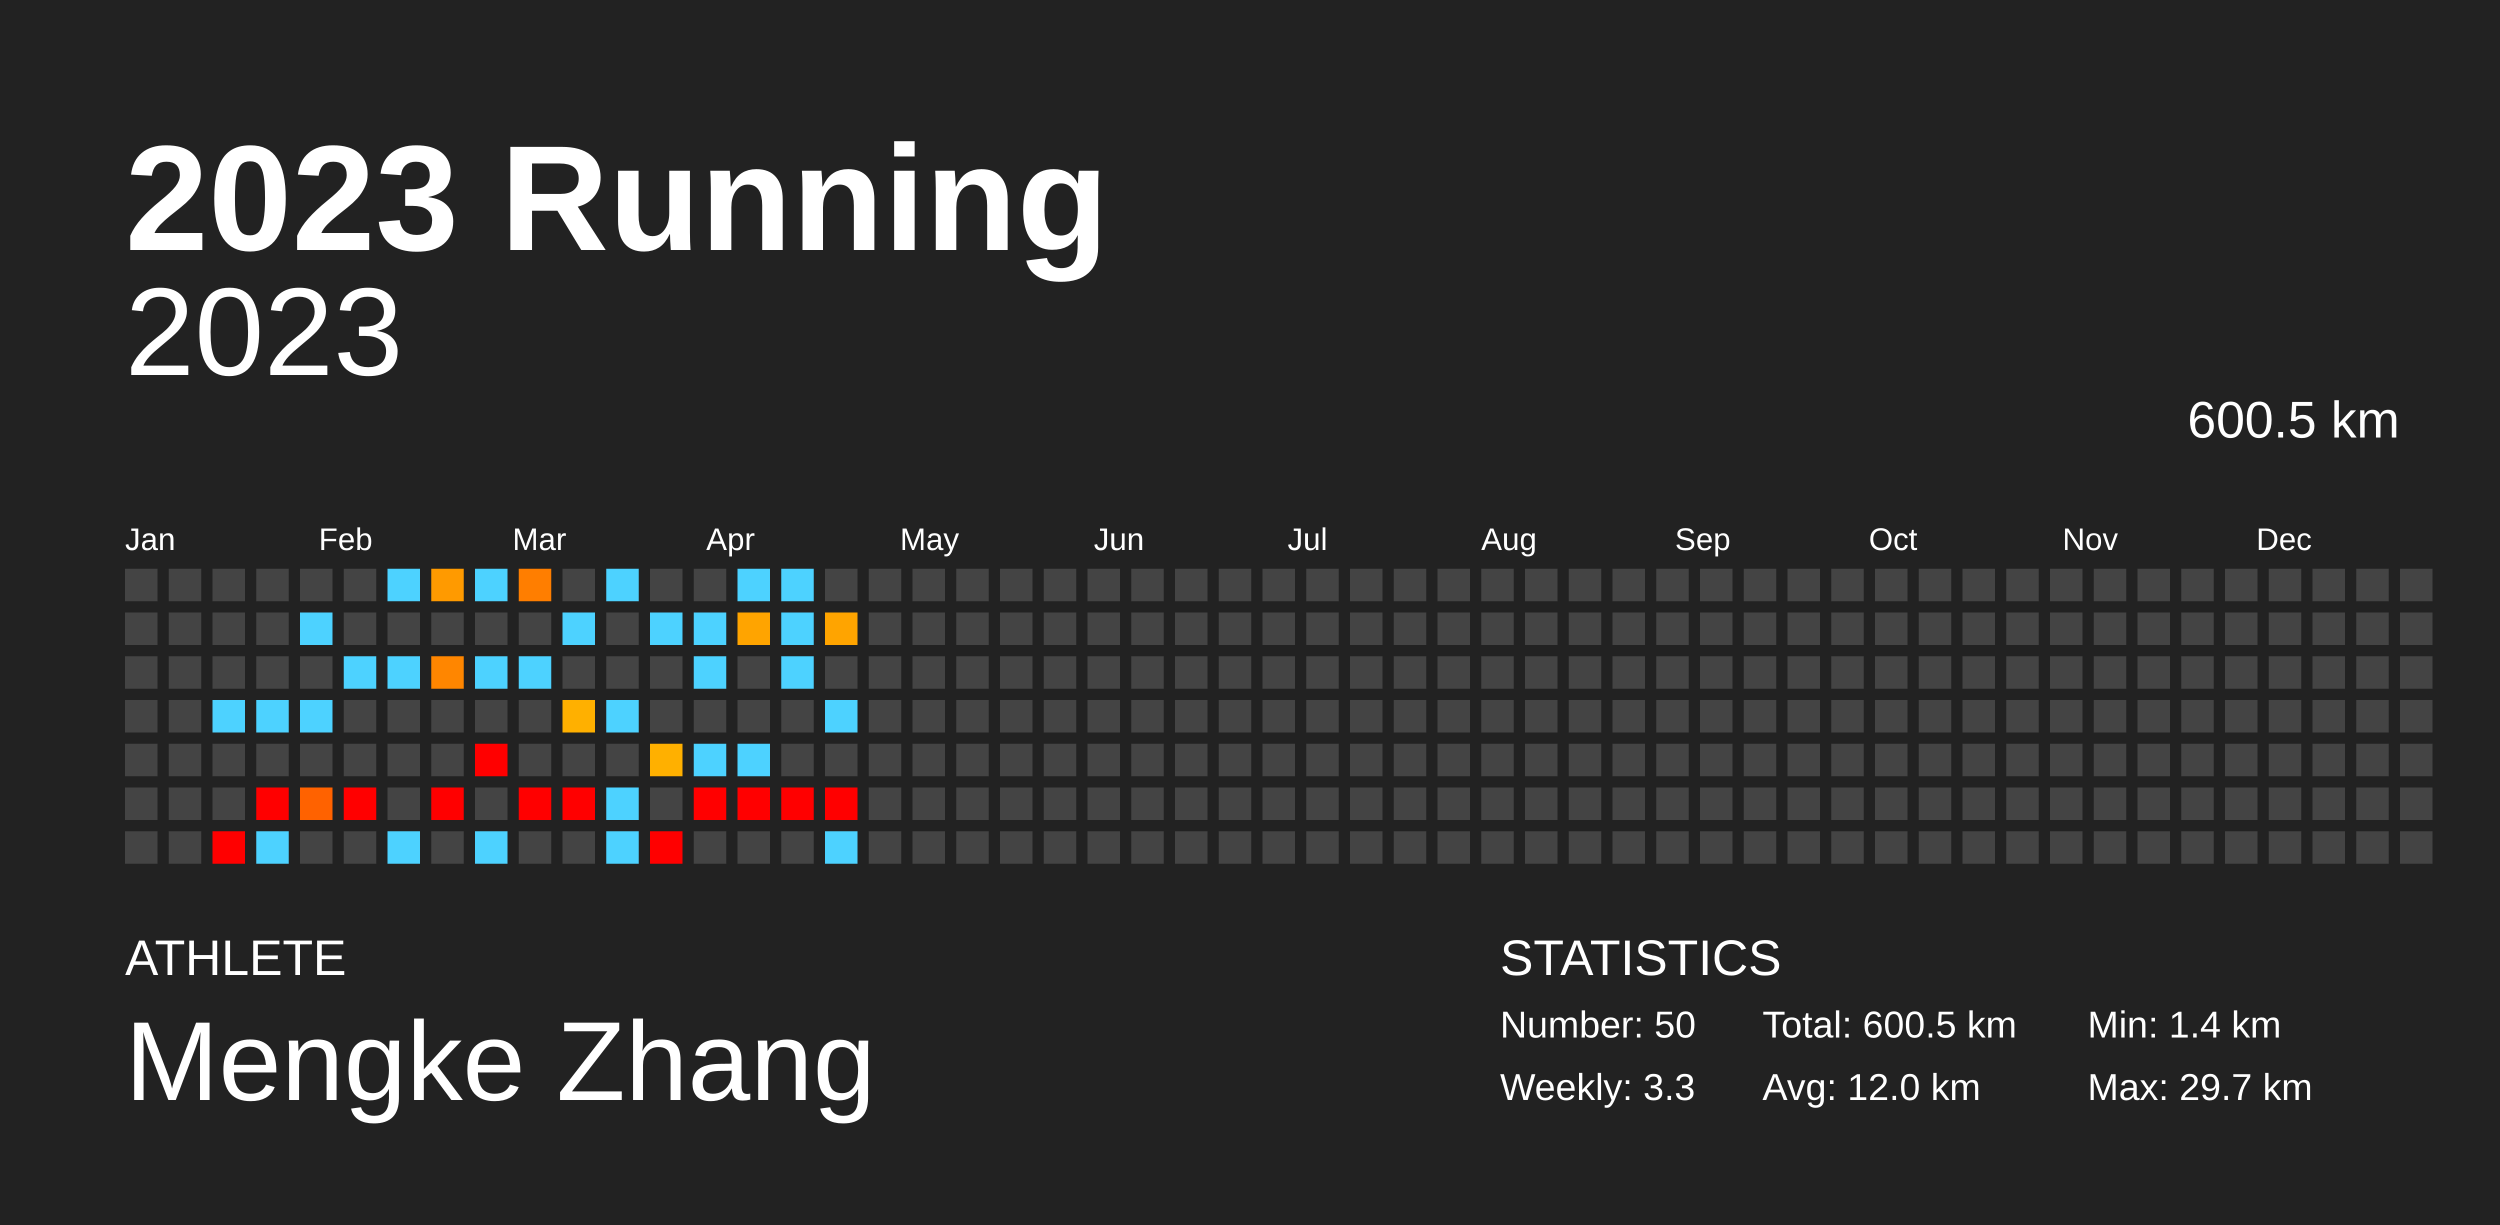
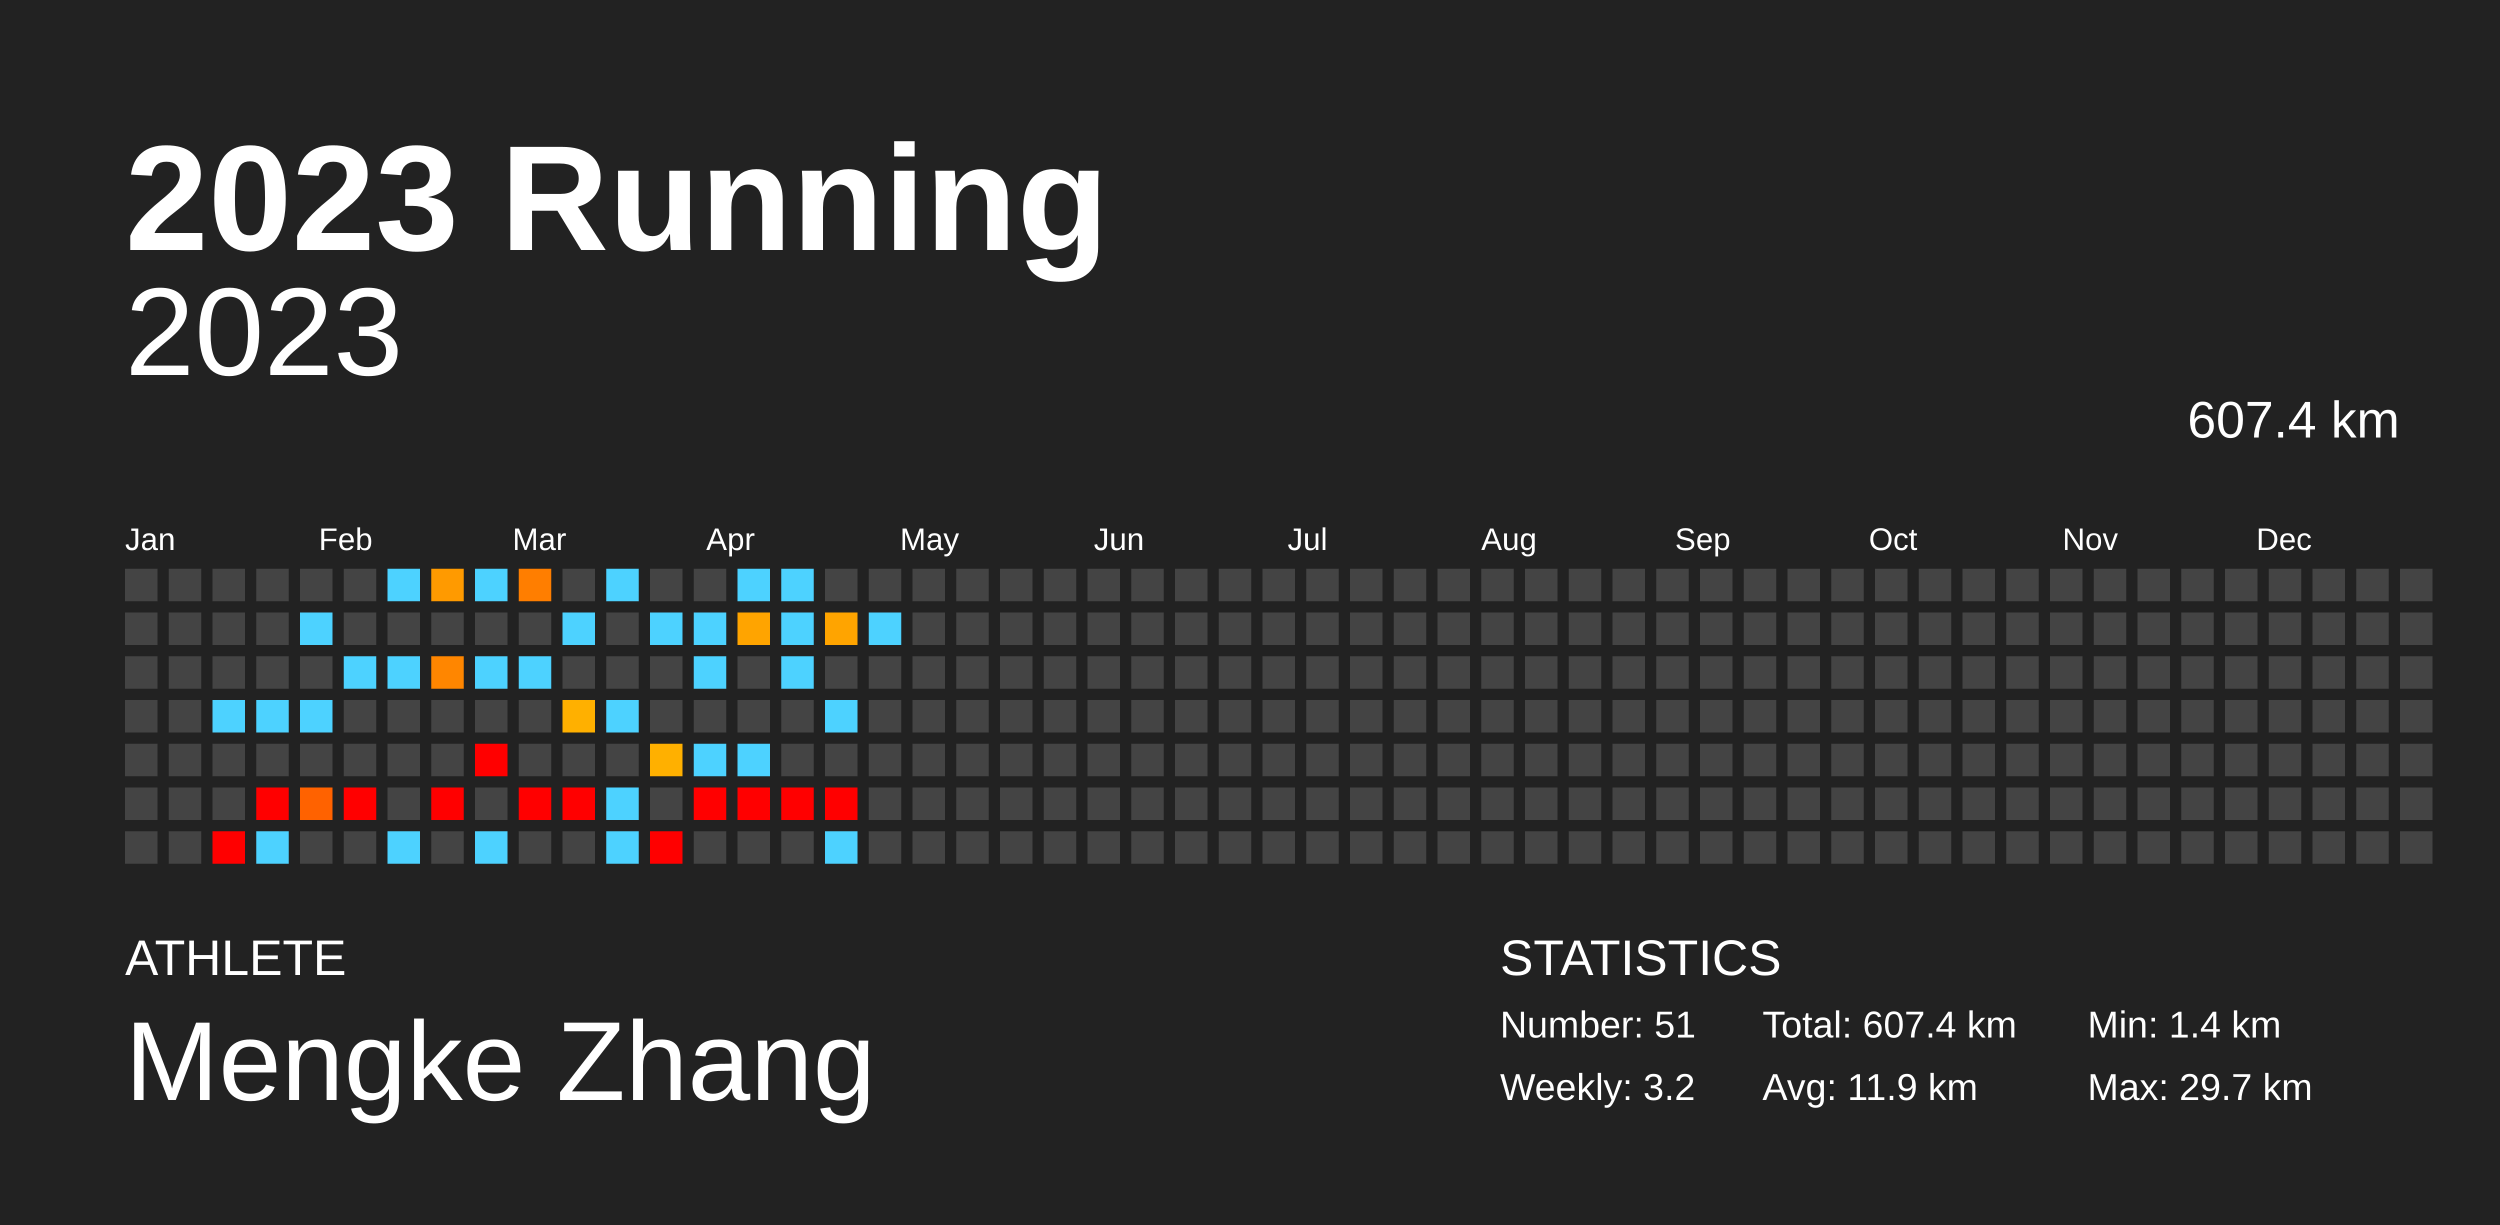
<svg xmlns="http://www.w3.org/2000/svg" baseProfile="full" height="98mm" version="1.1" viewBox="0,0,200,98" width="200mm">
  <defs />
  <rect fill="#222222" height="98" width="200" x="0" y="0" />
  <text fill="#FFFFFF" style="font-size:12px; font-family:Arial; font-weight:bold;" x="10" y="20">2023 Running</text>
  <text fill="#FFFFFF" style="font-size:4px; font-family:Arial" x="10" y="78">ATHLETE</text>
  <text fill="#FFFFFF" style="font-size:9px; font-family:Arial" x="10" y="88">Mengke Zhang</text>
  <text fill="#FFFFFF" style="font-size:4px; font-family:Arial" x="120" y="78">STATISTICS</text>
-   <text fill="#FFFFFF" style="font-size:3px; font-family:Arial" x="120" y="83">Number: 50</text>
-   <text fill="#FFFFFF" style="font-size:3px; font-family:Arial" x="120" y="88">Weekly: 3.3</text>
-   <text fill="#FFFFFF" style="font-size:3px; font-family:Arial" x="141" y="83">Total: 600.5 km</text>
-   <text fill="#FFFFFF" style="font-size:3px; font-family:Arial" x="141" y="88">Avg: 12.0 km</text>
+   <text fill="#FFFFFF" style="font-size:3px; font-family:Arial" x="120" y="83">Number: 51</text>
+   <text fill="#FFFFFF" style="font-size:3px; font-family:Arial" x="120" y="88">Weekly: 3.2</text>
+   <text fill="#FFFFFF" style="font-size:3px; font-family:Arial" x="141" y="83">Total: 607.4 km</text>
+   <text fill="#FFFFFF" style="font-size:3px; font-family:Arial" x="141" y="88">Avg: 11.9 km</text>
  <text fill="#FFFFFF" style="font-size:3px; font-family:Arial" x="167" y="83">Min: 1.4 km</text>
  <text fill="#FFFFFF" style="font-size:3px; font-family:Arial" x="167" y="88">Max: 29.7 km</text>
  <text alignment-baseline="hanging" fill="#FFFFFF" style="font-size:10.0px; font-family:Arial;" x="10" y="30">2023</text>
-   <text alignment-baseline="hanging" fill="#FFFFFF" style="font-size:4.125px; font-family:Arial;" x="175" y="35">600.5 km</text>
+   <text alignment-baseline="hanging" fill="#FFFFFF" style="font-size:4.125px; font-family:Arial;" x="175" y="35">607.4 km</text>
  <text fill="#FFFFFF" style="font-size:2.5px; font-family:Arial" x="10.0" y="44">Jan</text>
  <text fill="#FFFFFF" style="font-size:2.5px; font-family:Arial" x="25.5" y="44">Feb</text>
  <text fill="#FFFFFF" style="font-size:2.5px; font-family:Arial" x="41.0" y="44">Mar</text>
  <text fill="#FFFFFF" style="font-size:2.5px; font-family:Arial" x="56.5" y="44">Apr</text>
  <text fill="#FFFFFF" style="font-size:2.5px; font-family:Arial" x="72.0" y="44">May</text>
  <text fill="#FFFFFF" style="font-size:2.5px; font-family:Arial" x="87.5" y="44">Jun</text>
  <text fill="#FFFFFF" style="font-size:2.5px; font-family:Arial" x="103.0" y="44">Jul</text>
  <text fill="#FFFFFF" style="font-size:2.5px; font-family:Arial" x="118.5" y="44">Aug</text>
  <text fill="#FFFFFF" style="font-size:2.5px; font-family:Arial" x="134.0" y="44">Sep</text>
  <text fill="#FFFFFF" style="font-size:2.5px; font-family:Arial" x="149.5" y="44">Oct</text>
  <text fill="#FFFFFF" style="font-size:2.5px; font-family:Arial" x="165.0" y="44">Nov</text>
  <text fill="#FFFFFF" style="font-size:2.5px; font-family:Arial" x="180.5" y="44">Dec</text>
  <rect fill="#444444" height="2.6" width="2.6" x="10.0" y="45.5" />
  <rect fill="#444444" height="2.6" width="2.6" x="10.0" y="49.0" />
  <rect fill="#444444" height="2.6" width="2.6" x="10.0" y="52.5" />
  <rect fill="#444444" height="2.6" width="2.6" x="10.0" y="56.0" />
  <rect fill="#444444" height="2.6" width="2.6" x="10.0" y="59.5" />
  <rect fill="#444444" height="2.6" width="2.6" x="10.0" y="63.0" />
  <rect fill="#444444" height="2.6" width="2.6" x="10.0" y="66.5" />
  <rect fill="#444444" height="2.6" width="2.6" x="13.5" y="45.5" />
  <rect fill="#444444" height="2.6" width="2.6" x="13.5" y="49.0" />
  <rect fill="#444444" height="2.6" width="2.6" x="13.5" y="52.5" />
  <rect fill="#444444" height="2.6" width="2.6" x="13.5" y="56.0" />
  <rect fill="#444444" height="2.6" width="2.6" x="13.5" y="59.5" />
  <rect fill="#444444" height="2.6" width="2.6" x="13.5" y="63.0" />
  <rect fill="#444444" height="2.6" width="2.6" x="13.5" y="66.5" />
  <rect fill="#444444" height="2.6" width="2.6" x="17.0" y="45.5" />
  <rect fill="#444444" height="2.6" width="2.6" x="17.0" y="49.0" />
  <rect fill="#444444" height="2.6" width="2.6" x="17.0" y="52.5" />
  <rect fill="#4dd2ff" height="2.6" width="2.6" x="17.0" y="56.0" />
  <rect fill="#444444" height="2.6" width="2.6" x="17.0" y="59.5" />
  <rect fill="#444444" height="2.6" width="2.6" x="17.0" y="63.0" />
  <rect fill="red" height="2.6" width="2.6" x="17.0" y="66.5" />
  <rect fill="#444444" height="2.6" width="2.6" x="20.5" y="45.5" />
  <rect fill="#444444" height="2.6" width="2.6" x="20.5" y="49.0" />
  <rect fill="#444444" height="2.6" width="2.6" x="20.5" y="52.5" />
  <rect fill="#4dd2ff" height="2.6" width="2.6" x="20.5" y="56.0" />
  <rect fill="#444444" height="2.6" width="2.6" x="20.5" y="59.5" />
  <rect fill="red" height="2.6" width="2.6" x="20.5" y="63.0" />
  <rect fill="#4dd2ff" height="2.6" width="2.6" x="20.5" y="66.5" />
  <rect fill="#444444" height="2.6" width="2.6" x="24.0" y="45.5" />
  <rect fill="#4dd2ff" height="2.6" width="2.6" x="24.0" y="49.0" />
  <rect fill="#444444" height="2.6" width="2.6" x="24.0" y="52.5" />
  <rect fill="#4dd2ff" height="2.6" width="2.6" x="24.0" y="56.0" />
  <rect fill="#444444" height="2.6" width="2.6" x="24.0" y="59.5" />
  <rect fill="#ff6200" height="2.6" width="2.6" x="24.0" y="63.0" />
  <rect fill="#444444" height="2.6" width="2.6" x="24.0" y="66.5" />
  <rect fill="#444444" height="2.6" width="2.6" x="27.5" y="45.5" />
  <rect fill="#444444" height="2.6" width="2.6" x="27.5" y="49.0" />
  <rect fill="#4dd2ff" height="2.6" width="2.6" x="27.5" y="52.5" />
  <rect fill="#444444" height="2.6" width="2.6" x="27.5" y="56.0" />
  <rect fill="#444444" height="2.6" width="2.6" x="27.5" y="59.5" />
  <rect fill="red" height="2.6" width="2.6" x="27.5" y="63.0" />
  <rect fill="#444444" height="2.6" width="2.6" x="27.5" y="66.5" />
  <rect fill="#4dd2ff" height="2.6" width="2.6" x="31.0" y="45.5" />
  <rect fill="#444444" height="2.6" width="2.6" x="31.0" y="49.0" />
  <rect fill="#4dd2ff" height="2.6" width="2.6" x="31.0" y="52.5" />
  <rect fill="#444444" height="2.6" width="2.6" x="31.0" y="56.0" />
  <rect fill="#444444" height="2.6" width="2.6" x="31.0" y="59.5" />
  <rect fill="#444444" height="2.6" width="2.6" x="31.0" y="63.0" />
  <rect fill="#4dd2ff" height="2.6" width="2.6" x="31.0" y="66.5" />
  <rect fill="#ff9a00" height="2.6" width="2.6" x="34.5" y="45.5" />
  <rect fill="#444444" height="2.6" width="2.6" x="34.5" y="49.0" />
  <rect fill="#ff8600" height="2.6" width="2.6" x="34.5" y="52.5" />
  <rect fill="#444444" height="2.6" width="2.6" x="34.5" y="56.0" />
  <rect fill="#444444" height="2.6" width="2.6" x="34.5" y="59.5" />
  <rect fill="red" height="2.6" width="2.6" x="34.5" y="63.0" />
  <rect fill="#444444" height="2.6" width="2.6" x="34.5" y="66.5" />
  <rect fill="#4dd2ff" height="2.6" width="2.6" x="38.0" y="45.5" />
  <rect fill="#444444" height="2.6" width="2.6" x="38.0" y="49.0" />
  <rect fill="#4dd2ff" height="2.6" width="2.6" x="38.0" y="52.5" />
  <rect fill="#444444" height="2.6" width="2.6" x="38.0" y="56.0" />
  <rect fill="red" height="2.6" width="2.6" x="38.0" y="59.5" />
  <rect fill="#444444" height="2.6" width="2.6" x="38.0" y="63.0" />
  <rect fill="#4dd2ff" height="2.6" width="2.6" x="38.0" y="66.5" />
  <rect fill="#ff7e00" height="2.6" width="2.6" x="41.5" y="45.5" />
  <rect fill="#444444" height="2.6" width="2.6" x="41.5" y="49.0" />
  <rect fill="#4dd2ff" height="2.6" width="2.6" x="41.5" y="52.5" />
  <rect fill="#444444" height="2.6" width="2.6" x="41.5" y="56.0" />
  <rect fill="#444444" height="2.6" width="2.6" x="41.5" y="59.5" />
  <rect fill="red" height="2.6" width="2.6" x="41.5" y="63.0" />
  <rect fill="#444444" height="2.6" width="2.6" x="41.5" y="66.5" />
  <rect fill="#444444" height="2.6" width="2.6" x="45.0" y="45.5" />
  <rect fill="#4dd2ff" height="2.6" width="2.6" x="45.0" y="49.0" />
  <rect fill="#444444" height="2.6" width="2.6" x="45.0" y="52.5" />
  <rect fill="#ffb000" height="2.6" width="2.6" x="45.0" y="56.0" />
  <rect fill="#444444" height="2.6" width="2.6" x="45.0" y="59.5" />
  <rect fill="red" height="2.6" width="2.6" x="45.0" y="63.0" />
  <rect fill="#444444" height="2.6" width="2.6" x="45.0" y="66.5" />
  <rect fill="#4dd2ff" height="2.6" width="2.6" x="48.5" y="45.5" />
  <rect fill="#444444" height="2.6" width="2.6" x="48.5" y="49.0" />
  <rect fill="#444444" height="2.6" width="2.6" x="48.5" y="52.5" />
  <rect fill="#4dd2ff" height="2.6" width="2.6" x="48.5" y="56.0" />
  <rect fill="#444444" height="2.6" width="2.6" x="48.5" y="59.5" />
  <rect fill="#4dd2ff" height="2.6" width="2.6" x="48.5" y="63.0" />
  <rect fill="#4dd2ff" height="2.6" width="2.6" x="48.5" y="66.5" />
  <rect fill="#444444" height="2.6" width="2.6" x="52.0" y="45.5" />
  <rect fill="#4dd2ff" height="2.6" width="2.6" x="52.0" y="49.0" />
  <rect fill="#444444" height="2.6" width="2.6" x="52.0" y="52.5" />
  <rect fill="#444444" height="2.6" width="2.6" x="52.0" y="56.0" />
  <rect fill="#ffb000" height="2.6" width="2.6" x="52.0" y="59.5" />
  <rect fill="#444444" height="2.6" width="2.6" x="52.0" y="63.0" />
  <rect fill="red" height="2.6" width="2.6" x="52.0" y="66.5" />
  <rect fill="#444444" height="2.6" width="2.6" x="55.5" y="45.5" />
  <rect fill="#4dd2ff" height="2.6" width="2.6" x="55.5" y="49.0" />
  <rect fill="#4dd2ff" height="2.6" width="2.6" x="55.5" y="52.5" />
  <rect fill="#444444" height="2.6" width="2.6" x="55.5" y="56.0" />
  <rect fill="#4dd2ff" height="2.6" width="2.6" x="55.5" y="59.5" />
  <rect fill="red" height="2.6" width="2.6" x="55.5" y="63.0" />
  <rect fill="#444444" height="2.6" width="2.6" x="55.5" y="66.5" />
  <rect fill="#4dd2ff" height="2.6" width="2.6" x="59.0" y="45.5" />
  <rect fill="#ffa400" height="2.6" width="2.6" x="59.0" y="49.0" />
  <rect fill="#444444" height="2.6" width="2.6" x="59.0" y="52.5" />
  <rect fill="#444444" height="2.6" width="2.6" x="59.0" y="56.0" />
  <rect fill="#4dd2ff" height="2.6" width="2.6" x="59.0" y="59.5" />
  <rect fill="red" height="2.6" width="2.6" x="59.0" y="63.0" />
  <rect fill="#444444" height="2.6" width="2.6" x="59.0" y="66.5" />
  <rect fill="#4dd2ff" height="2.6" width="2.6" x="62.5" y="45.5" />
  <rect fill="#4dd2ff" height="2.6" width="2.6" x="62.5" y="49.0" />
  <rect fill="#4dd2ff" height="2.6" width="2.6" x="62.5" y="52.5" />
  <rect fill="#444444" height="2.6" width="2.6" x="62.5" y="56.0" />
  <rect fill="#444444" height="2.6" width="2.6" x="62.5" y="59.5" />
  <rect fill="red" height="2.6" width="2.6" x="62.5" y="63.0" />
  <rect fill="#444444" height="2.6" width="2.6" x="62.5" y="66.5" />
  <rect fill="#444444" height="2.6" width="2.6" x="66.0" y="45.5" />
  <rect fill="#ffa400" height="2.6" width="2.6" x="66.0" y="49.0" />
  <rect fill="#444444" height="2.6" width="2.6" x="66.0" y="52.5" />
  <rect fill="#4dd2ff" height="2.6" width="2.6" x="66.0" y="56.0" />
  <rect fill="#444444" height="2.6" width="2.6" x="66.0" y="59.5" />
  <rect fill="red" height="2.6" width="2.6" x="66.0" y="63.0" />
  <rect fill="#4dd2ff" height="2.6" width="2.6" x="66.0" y="66.5" />
  <rect fill="#444444" height="2.6" width="2.6" x="69.5" y="45.5" />
-   <rect fill="#444444" height="2.6" width="2.6" x="69.5" y="49.0" />
+   <rect fill="#4dd2ff" height="2.6" width="2.6" x="69.5" y="49.0" />
  <rect fill="#444444" height="2.6" width="2.6" x="69.5" y="52.5" />
  <rect fill="#444444" height="2.6" width="2.6" x="69.5" y="56.0" />
  <rect fill="#444444" height="2.6" width="2.6" x="69.5" y="59.5" />
  <rect fill="#444444" height="2.6" width="2.6" x="69.5" y="63.0" />
  <rect fill="#444444" height="2.6" width="2.6" x="69.5" y="66.5" />
  <rect fill="#444444" height="2.6" width="2.6" x="73.0" y="45.5" />
  <rect fill="#444444" height="2.6" width="2.6" x="73.0" y="49.0" />
  <rect fill="#444444" height="2.6" width="2.6" x="73.0" y="52.5" />
  <rect fill="#444444" height="2.6" width="2.6" x="73.0" y="56.0" />
  <rect fill="#444444" height="2.6" width="2.6" x="73.0" y="59.5" />
  <rect fill="#444444" height="2.6" width="2.6" x="73.0" y="63.0" />
  <rect fill="#444444" height="2.6" width="2.6" x="73.0" y="66.5" />
  <rect fill="#444444" height="2.6" width="2.6" x="76.5" y="45.5" />
  <rect fill="#444444" height="2.6" width="2.6" x="76.5" y="49.0" />
  <rect fill="#444444" height="2.6" width="2.6" x="76.5" y="52.5" />
  <rect fill="#444444" height="2.6" width="2.6" x="76.5" y="56.0" />
  <rect fill="#444444" height="2.6" width="2.6" x="76.5" y="59.5" />
  <rect fill="#444444" height="2.6" width="2.6" x="76.5" y="63.0" />
  <rect fill="#444444" height="2.6" width="2.6" x="76.5" y="66.5" />
  <rect fill="#444444" height="2.6" width="2.6" x="80.0" y="45.5" />
  <rect fill="#444444" height="2.6" width="2.6" x="80.0" y="49.0" />
  <rect fill="#444444" height="2.6" width="2.6" x="80.0" y="52.5" />
  <rect fill="#444444" height="2.6" width="2.6" x="80.0" y="56.0" />
  <rect fill="#444444" height="2.6" width="2.6" x="80.0" y="59.5" />
  <rect fill="#444444" height="2.6" width="2.6" x="80.0" y="63.0" />
  <rect fill="#444444" height="2.6" width="2.6" x="80.0" y="66.5" />
  <rect fill="#444444" height="2.6" width="2.6" x="83.5" y="45.5" />
  <rect fill="#444444" height="2.6" width="2.6" x="83.5" y="49.0" />
  <rect fill="#444444" height="2.6" width="2.6" x="83.5" y="52.5" />
  <rect fill="#444444" height="2.6" width="2.6" x="83.5" y="56.0" />
  <rect fill="#444444" height="2.6" width="2.6" x="83.5" y="59.5" />
  <rect fill="#444444" height="2.6" width="2.6" x="83.5" y="63.0" />
  <rect fill="#444444" height="2.6" width="2.6" x="83.5" y="66.5" />
  <rect fill="#444444" height="2.6" width="2.6" x="87.0" y="45.5" />
  <rect fill="#444444" height="2.6" width="2.6" x="87.0" y="49.0" />
  <rect fill="#444444" height="2.6" width="2.6" x="87.0" y="52.5" />
  <rect fill="#444444" height="2.6" width="2.6" x="87.0" y="56.0" />
  <rect fill="#444444" height="2.6" width="2.6" x="87.0" y="59.5" />
  <rect fill="#444444" height="2.6" width="2.6" x="87.0" y="63.0" />
  <rect fill="#444444" height="2.6" width="2.6" x="87.0" y="66.5" />
  <rect fill="#444444" height="2.6" width="2.6" x="90.5" y="45.5" />
  <rect fill="#444444" height="2.6" width="2.6" x="90.5" y="49.0" />
  <rect fill="#444444" height="2.6" width="2.6" x="90.5" y="52.5" />
  <rect fill="#444444" height="2.6" width="2.6" x="90.5" y="56.0" />
  <rect fill="#444444" height="2.6" width="2.6" x="90.5" y="59.5" />
  <rect fill="#444444" height="2.6" width="2.6" x="90.5" y="63.0" />
  <rect fill="#444444" height="2.6" width="2.6" x="90.5" y="66.5" />
  <rect fill="#444444" height="2.6" width="2.6" x="94.0" y="45.5" />
  <rect fill="#444444" height="2.6" width="2.6" x="94.0" y="49.0" />
  <rect fill="#444444" height="2.6" width="2.6" x="94.0" y="52.5" />
  <rect fill="#444444" height="2.6" width="2.6" x="94.0" y="56.0" />
  <rect fill="#444444" height="2.6" width="2.6" x="94.0" y="59.5" />
  <rect fill="#444444" height="2.6" width="2.6" x="94.0" y="63.0" />
  <rect fill="#444444" height="2.6" width="2.6" x="94.0" y="66.5" />
  <rect fill="#444444" height="2.6" width="2.6" x="97.5" y="45.5" />
  <rect fill="#444444" height="2.6" width="2.6" x="97.5" y="49.0" />
  <rect fill="#444444" height="2.6" width="2.6" x="97.5" y="52.5" />
  <rect fill="#444444" height="2.6" width="2.6" x="97.5" y="56.0" />
  <rect fill="#444444" height="2.6" width="2.6" x="97.5" y="59.5" />
  <rect fill="#444444" height="2.6" width="2.6" x="97.5" y="63.0" />
  <rect fill="#444444" height="2.6" width="2.6" x="97.5" y="66.5" />
  <rect fill="#444444" height="2.6" width="2.6" x="101.0" y="45.5" />
  <rect fill="#444444" height="2.6" width="2.6" x="101.0" y="49.0" />
  <rect fill="#444444" height="2.6" width="2.6" x="101.0" y="52.5" />
  <rect fill="#444444" height="2.6" width="2.6" x="101.0" y="56.0" />
  <rect fill="#444444" height="2.6" width="2.6" x="101.0" y="59.5" />
  <rect fill="#444444" height="2.6" width="2.6" x="101.0" y="63.0" />
  <rect fill="#444444" height="2.6" width="2.6" x="101.0" y="66.5" />
  <rect fill="#444444" height="2.6" width="2.6" x="104.5" y="45.5" />
  <rect fill="#444444" height="2.6" width="2.6" x="104.5" y="49.0" />
  <rect fill="#444444" height="2.6" width="2.6" x="104.5" y="52.5" />
  <rect fill="#444444" height="2.6" width="2.6" x="104.5" y="56.0" />
  <rect fill="#444444" height="2.6" width="2.6" x="104.5" y="59.5" />
  <rect fill="#444444" height="2.6" width="2.6" x="104.5" y="63.0" />
  <rect fill="#444444" height="2.6" width="2.6" x="104.5" y="66.5" />
  <rect fill="#444444" height="2.6" width="2.6" x="108.0" y="45.5" />
  <rect fill="#444444" height="2.6" width="2.6" x="108.0" y="49.0" />
  <rect fill="#444444" height="2.6" width="2.6" x="108.0" y="52.5" />
  <rect fill="#444444" height="2.6" width="2.6" x="108.0" y="56.0" />
  <rect fill="#444444" height="2.6" width="2.6" x="108.0" y="59.5" />
  <rect fill="#444444" height="2.6" width="2.6" x="108.0" y="63.0" />
  <rect fill="#444444" height="2.6" width="2.6" x="108.0" y="66.5" />
  <rect fill="#444444" height="2.6" width="2.6" x="111.5" y="45.5" />
  <rect fill="#444444" height="2.6" width="2.6" x="111.5" y="49.0" />
  <rect fill="#444444" height="2.6" width="2.6" x="111.5" y="52.5" />
  <rect fill="#444444" height="2.6" width="2.6" x="111.5" y="56.0" />
  <rect fill="#444444" height="2.6" width="2.6" x="111.5" y="59.5" />
  <rect fill="#444444" height="2.6" width="2.6" x="111.5" y="63.0" />
  <rect fill="#444444" height="2.6" width="2.6" x="111.5" y="66.5" />
  <rect fill="#444444" height="2.6" width="2.6" x="115.0" y="45.5" />
  <rect fill="#444444" height="2.6" width="2.6" x="115.0" y="49.0" />
  <rect fill="#444444" height="2.6" width="2.6" x="115.0" y="52.5" />
  <rect fill="#444444" height="2.6" width="2.6" x="115.0" y="56.0" />
  <rect fill="#444444" height="2.6" width="2.6" x="115.0" y="59.5" />
  <rect fill="#444444" height="2.6" width="2.6" x="115.0" y="63.0" />
  <rect fill="#444444" height="2.6" width="2.6" x="115.0" y="66.5" />
  <rect fill="#444444" height="2.6" width="2.6" x="118.5" y="45.5" />
  <rect fill="#444444" height="2.6" width="2.6" x="118.5" y="49.0" />
  <rect fill="#444444" height="2.6" width="2.6" x="118.5" y="52.5" />
  <rect fill="#444444" height="2.6" width="2.6" x="118.5" y="56.0" />
  <rect fill="#444444" height="2.6" width="2.6" x="118.5" y="59.5" />
  <rect fill="#444444" height="2.6" width="2.6" x="118.5" y="63.0" />
  <rect fill="#444444" height="2.6" width="2.6" x="118.5" y="66.5" />
  <rect fill="#444444" height="2.6" width="2.6" x="122.0" y="45.5" />
  <rect fill="#444444" height="2.6" width="2.6" x="122.0" y="49.0" />
  <rect fill="#444444" height="2.6" width="2.6" x="122.0" y="52.5" />
  <rect fill="#444444" height="2.6" width="2.6" x="122.0" y="56.0" />
  <rect fill="#444444" height="2.6" width="2.6" x="122.0" y="59.5" />
  <rect fill="#444444" height="2.6" width="2.6" x="122.0" y="63.0" />
  <rect fill="#444444" height="2.6" width="2.6" x="122.0" y="66.5" />
  <rect fill="#444444" height="2.6" width="2.6" x="125.5" y="45.5" />
  <rect fill="#444444" height="2.6" width="2.6" x="125.5" y="49.0" />
  <rect fill="#444444" height="2.6" width="2.6" x="125.5" y="52.5" />
  <rect fill="#444444" height="2.6" width="2.6" x="125.5" y="56.0" />
  <rect fill="#444444" height="2.6" width="2.6" x="125.5" y="59.5" />
  <rect fill="#444444" height="2.6" width="2.6" x="125.5" y="63.0" />
  <rect fill="#444444" height="2.6" width="2.6" x="125.5" y="66.5" />
  <rect fill="#444444" height="2.6" width="2.6" x="129.0" y="45.5" />
  <rect fill="#444444" height="2.6" width="2.6" x="129.0" y="49.0" />
  <rect fill="#444444" height="2.6" width="2.6" x="129.0" y="52.5" />
  <rect fill="#444444" height="2.6" width="2.6" x="129.0" y="56.0" />
  <rect fill="#444444" height="2.6" width="2.6" x="129.0" y="59.5" />
  <rect fill="#444444" height="2.6" width="2.6" x="129.0" y="63.0" />
  <rect fill="#444444" height="2.6" width="2.6" x="129.0" y="66.5" />
  <rect fill="#444444" height="2.6" width="2.6" x="132.5" y="45.5" />
  <rect fill="#444444" height="2.6" width="2.6" x="132.5" y="49.0" />
  <rect fill="#444444" height="2.6" width="2.6" x="132.5" y="52.5" />
  <rect fill="#444444" height="2.6" width="2.6" x="132.5" y="56.0" />
  <rect fill="#444444" height="2.6" width="2.6" x="132.5" y="59.5" />
  <rect fill="#444444" height="2.6" width="2.6" x="132.5" y="63.0" />
  <rect fill="#444444" height="2.6" width="2.6" x="132.5" y="66.5" />
  <rect fill="#444444" height="2.6" width="2.6" x="136.0" y="45.5" />
  <rect fill="#444444" height="2.6" width="2.6" x="136.0" y="49.0" />
  <rect fill="#444444" height="2.6" width="2.6" x="136.0" y="52.5" />
  <rect fill="#444444" height="2.6" width="2.6" x="136.0" y="56.0" />
  <rect fill="#444444" height="2.6" width="2.6" x="136.0" y="59.5" />
  <rect fill="#444444" height="2.6" width="2.6" x="136.0" y="63.0" />
  <rect fill="#444444" height="2.6" width="2.6" x="136.0" y="66.5" />
  <rect fill="#444444" height="2.6" width="2.6" x="139.5" y="45.5" />
  <rect fill="#444444" height="2.6" width="2.6" x="139.5" y="49.0" />
  <rect fill="#444444" height="2.6" width="2.6" x="139.5" y="52.5" />
  <rect fill="#444444" height="2.6" width="2.6" x="139.5" y="56.0" />
  <rect fill="#444444" height="2.6" width="2.6" x="139.5" y="59.5" />
  <rect fill="#444444" height="2.6" width="2.6" x="139.5" y="63.0" />
  <rect fill="#444444" height="2.6" width="2.6" x="139.5" y="66.5" />
  <rect fill="#444444" height="2.6" width="2.6" x="143.0" y="45.5" />
  <rect fill="#444444" height="2.6" width="2.6" x="143.0" y="49.0" />
  <rect fill="#444444" height="2.6" width="2.6" x="143.0" y="52.5" />
  <rect fill="#444444" height="2.6" width="2.6" x="143.0" y="56.0" />
  <rect fill="#444444" height="2.6" width="2.6" x="143.0" y="59.5" />
  <rect fill="#444444" height="2.6" width="2.6" x="143.0" y="63.0" />
  <rect fill="#444444" height="2.6" width="2.6" x="143.0" y="66.5" />
  <rect fill="#444444" height="2.6" width="2.6" x="146.5" y="45.5" />
  <rect fill="#444444" height="2.6" width="2.6" x="146.5" y="49.0" />
  <rect fill="#444444" height="2.6" width="2.6" x="146.5" y="52.5" />
  <rect fill="#444444" height="2.6" width="2.6" x="146.5" y="56.0" />
  <rect fill="#444444" height="2.6" width="2.6" x="146.5" y="59.5" />
  <rect fill="#444444" height="2.6" width="2.6" x="146.5" y="63.0" />
  <rect fill="#444444" height="2.6" width="2.6" x="146.5" y="66.5" />
  <rect fill="#444444" height="2.6" width="2.6" x="150.0" y="45.5" />
  <rect fill="#444444" height="2.6" width="2.6" x="150.0" y="49.0" />
  <rect fill="#444444" height="2.6" width="2.6" x="150.0" y="52.5" />
  <rect fill="#444444" height="2.6" width="2.6" x="150.0" y="56.0" />
  <rect fill="#444444" height="2.6" width="2.6" x="150.0" y="59.5" />
  <rect fill="#444444" height="2.6" width="2.6" x="150.0" y="63.0" />
  <rect fill="#444444" height="2.6" width="2.6" x="150.0" y="66.5" />
  <rect fill="#444444" height="2.6" width="2.6" x="153.5" y="45.5" />
  <rect fill="#444444" height="2.6" width="2.6" x="153.5" y="49.0" />
  <rect fill="#444444" height="2.6" width="2.6" x="153.5" y="52.5" />
  <rect fill="#444444" height="2.6" width="2.6" x="153.5" y="56.0" />
  <rect fill="#444444" height="2.6" width="2.6" x="153.5" y="59.5" />
  <rect fill="#444444" height="2.6" width="2.6" x="153.5" y="63.0" />
  <rect fill="#444444" height="2.6" width="2.6" x="153.5" y="66.5" />
  <rect fill="#444444" height="2.6" width="2.6" x="157.0" y="45.5" />
  <rect fill="#444444" height="2.6" width="2.6" x="157.0" y="49.0" />
  <rect fill="#444444" height="2.6" width="2.6" x="157.0" y="52.5" />
  <rect fill="#444444" height="2.6" width="2.6" x="157.0" y="56.0" />
  <rect fill="#444444" height="2.6" width="2.6" x="157.0" y="59.5" />
  <rect fill="#444444" height="2.6" width="2.6" x="157.0" y="63.0" />
  <rect fill="#444444" height="2.6" width="2.6" x="157.0" y="66.5" />
  <rect fill="#444444" height="2.6" width="2.6" x="160.5" y="45.5" />
  <rect fill="#444444" height="2.6" width="2.6" x="160.5" y="49.0" />
  <rect fill="#444444" height="2.6" width="2.6" x="160.5" y="52.5" />
  <rect fill="#444444" height="2.6" width="2.6" x="160.5" y="56.0" />
  <rect fill="#444444" height="2.6" width="2.6" x="160.5" y="59.5" />
  <rect fill="#444444" height="2.6" width="2.6" x="160.5" y="63.0" />
  <rect fill="#444444" height="2.6" width="2.6" x="160.5" y="66.5" />
  <rect fill="#444444" height="2.6" width="2.6" x="164.0" y="45.5" />
  <rect fill="#444444" height="2.6" width="2.6" x="164.0" y="49.0" />
  <rect fill="#444444" height="2.6" width="2.6" x="164.0" y="52.5" />
  <rect fill="#444444" height="2.6" width="2.6" x="164.0" y="56.0" />
  <rect fill="#444444" height="2.6" width="2.6" x="164.0" y="59.5" />
  <rect fill="#444444" height="2.6" width="2.6" x="164.0" y="63.0" />
  <rect fill="#444444" height="2.6" width="2.6" x="164.0" y="66.5" />
  <rect fill="#444444" height="2.6" width="2.6" x="167.5" y="45.5" />
  <rect fill="#444444" height="2.6" width="2.6" x="167.5" y="49.0" />
  <rect fill="#444444" height="2.6" width="2.6" x="167.5" y="52.5" />
  <rect fill="#444444" height="2.6" width="2.6" x="167.5" y="56.0" />
  <rect fill="#444444" height="2.6" width="2.6" x="167.5" y="59.5" />
  <rect fill="#444444" height="2.6" width="2.6" x="167.5" y="63.0" />
  <rect fill="#444444" height="2.6" width="2.6" x="167.5" y="66.5" />
  <rect fill="#444444" height="2.6" width="2.6" x="171.0" y="45.5" />
  <rect fill="#444444" height="2.6" width="2.6" x="171.0" y="49.0" />
  <rect fill="#444444" height="2.6" width="2.6" x="171.0" y="52.5" />
  <rect fill="#444444" height="2.6" width="2.6" x="171.0" y="56.0" />
  <rect fill="#444444" height="2.6" width="2.6" x="171.0" y="59.5" />
  <rect fill="#444444" height="2.6" width="2.6" x="171.0" y="63.0" />
  <rect fill="#444444" height="2.6" width="2.6" x="171.0" y="66.5" />
  <rect fill="#444444" height="2.6" width="2.6" x="174.5" y="45.5" />
  <rect fill="#444444" height="2.6" width="2.6" x="174.5" y="49.0" />
  <rect fill="#444444" height="2.6" width="2.6" x="174.5" y="52.5" />
  <rect fill="#444444" height="2.6" width="2.6" x="174.5" y="56.0" />
  <rect fill="#444444" height="2.6" width="2.6" x="174.5" y="59.5" />
  <rect fill="#444444" height="2.6" width="2.6" x="174.5" y="63.0" />
  <rect fill="#444444" height="2.6" width="2.6" x="174.5" y="66.5" />
  <rect fill="#444444" height="2.6" width="2.6" x="178.0" y="45.5" />
  <rect fill="#444444" height="2.6" width="2.6" x="178.0" y="49.0" />
  <rect fill="#444444" height="2.6" width="2.6" x="178.0" y="52.5" />
  <rect fill="#444444" height="2.6" width="2.6" x="178.0" y="56.0" />
  <rect fill="#444444" height="2.6" width="2.6" x="178.0" y="59.5" />
  <rect fill="#444444" height="2.6" width="2.6" x="178.0" y="63.0" />
  <rect fill="#444444" height="2.6" width="2.6" x="178.0" y="66.5" />
  <rect fill="#444444" height="2.6" width="2.6" x="181.5" y="45.5" />
  <rect fill="#444444" height="2.6" width="2.6" x="181.5" y="49.0" />
  <rect fill="#444444" height="2.6" width="2.6" x="181.5" y="52.5" />
  <rect fill="#444444" height="2.6" width="2.6" x="181.5" y="56.0" />
  <rect fill="#444444" height="2.6" width="2.6" x="181.5" y="59.5" />
  <rect fill="#444444" height="2.6" width="2.6" x="181.5" y="63.0" />
  <rect fill="#444444" height="2.6" width="2.6" x="181.5" y="66.5" />
  <rect fill="#444444" height="2.6" width="2.6" x="185.0" y="45.5" />
  <rect fill="#444444" height="2.6" width="2.6" x="185.0" y="49.0" />
  <rect fill="#444444" height="2.6" width="2.6" x="185.0" y="52.5" />
  <rect fill="#444444" height="2.6" width="2.6" x="185.0" y="56.0" />
  <rect fill="#444444" height="2.6" width="2.6" x="185.0" y="59.5" />
  <rect fill="#444444" height="2.6" width="2.6" x="185.0" y="63.0" />
  <rect fill="#444444" height="2.6" width="2.6" x="185.0" y="66.5" />
  <rect fill="#444444" height="2.6" width="2.6" x="188.5" y="45.5" />
  <rect fill="#444444" height="2.6" width="2.6" x="188.5" y="49.0" />
  <rect fill="#444444" height="2.6" width="2.6" x="188.5" y="52.5" />
  <rect fill="#444444" height="2.6" width="2.6" x="188.5" y="56.0" />
  <rect fill="#444444" height="2.6" width="2.6" x="188.5" y="59.5" />
  <rect fill="#444444" height="2.6" width="2.6" x="188.5" y="63.0" />
  <rect fill="#444444" height="2.6" width="2.6" x="188.5" y="66.5" />
  <rect fill="#444444" height="2.6" width="2.6" x="192.0" y="45.5" />
  <rect fill="#444444" height="2.6" width="2.6" x="192.0" y="49.0" />
  <rect fill="#444444" height="2.6" width="2.6" x="192.0" y="52.5" />
  <rect fill="#444444" height="2.6" width="2.6" x="192.0" y="56.0" />
  <rect fill="#444444" height="2.6" width="2.6" x="192.0" y="59.5" />
  <rect fill="#444444" height="2.6" width="2.6" x="192.0" y="63.0" />
  <rect fill="#444444" height="2.6" width="2.6" x="192.0" y="66.5" />
</svg>
